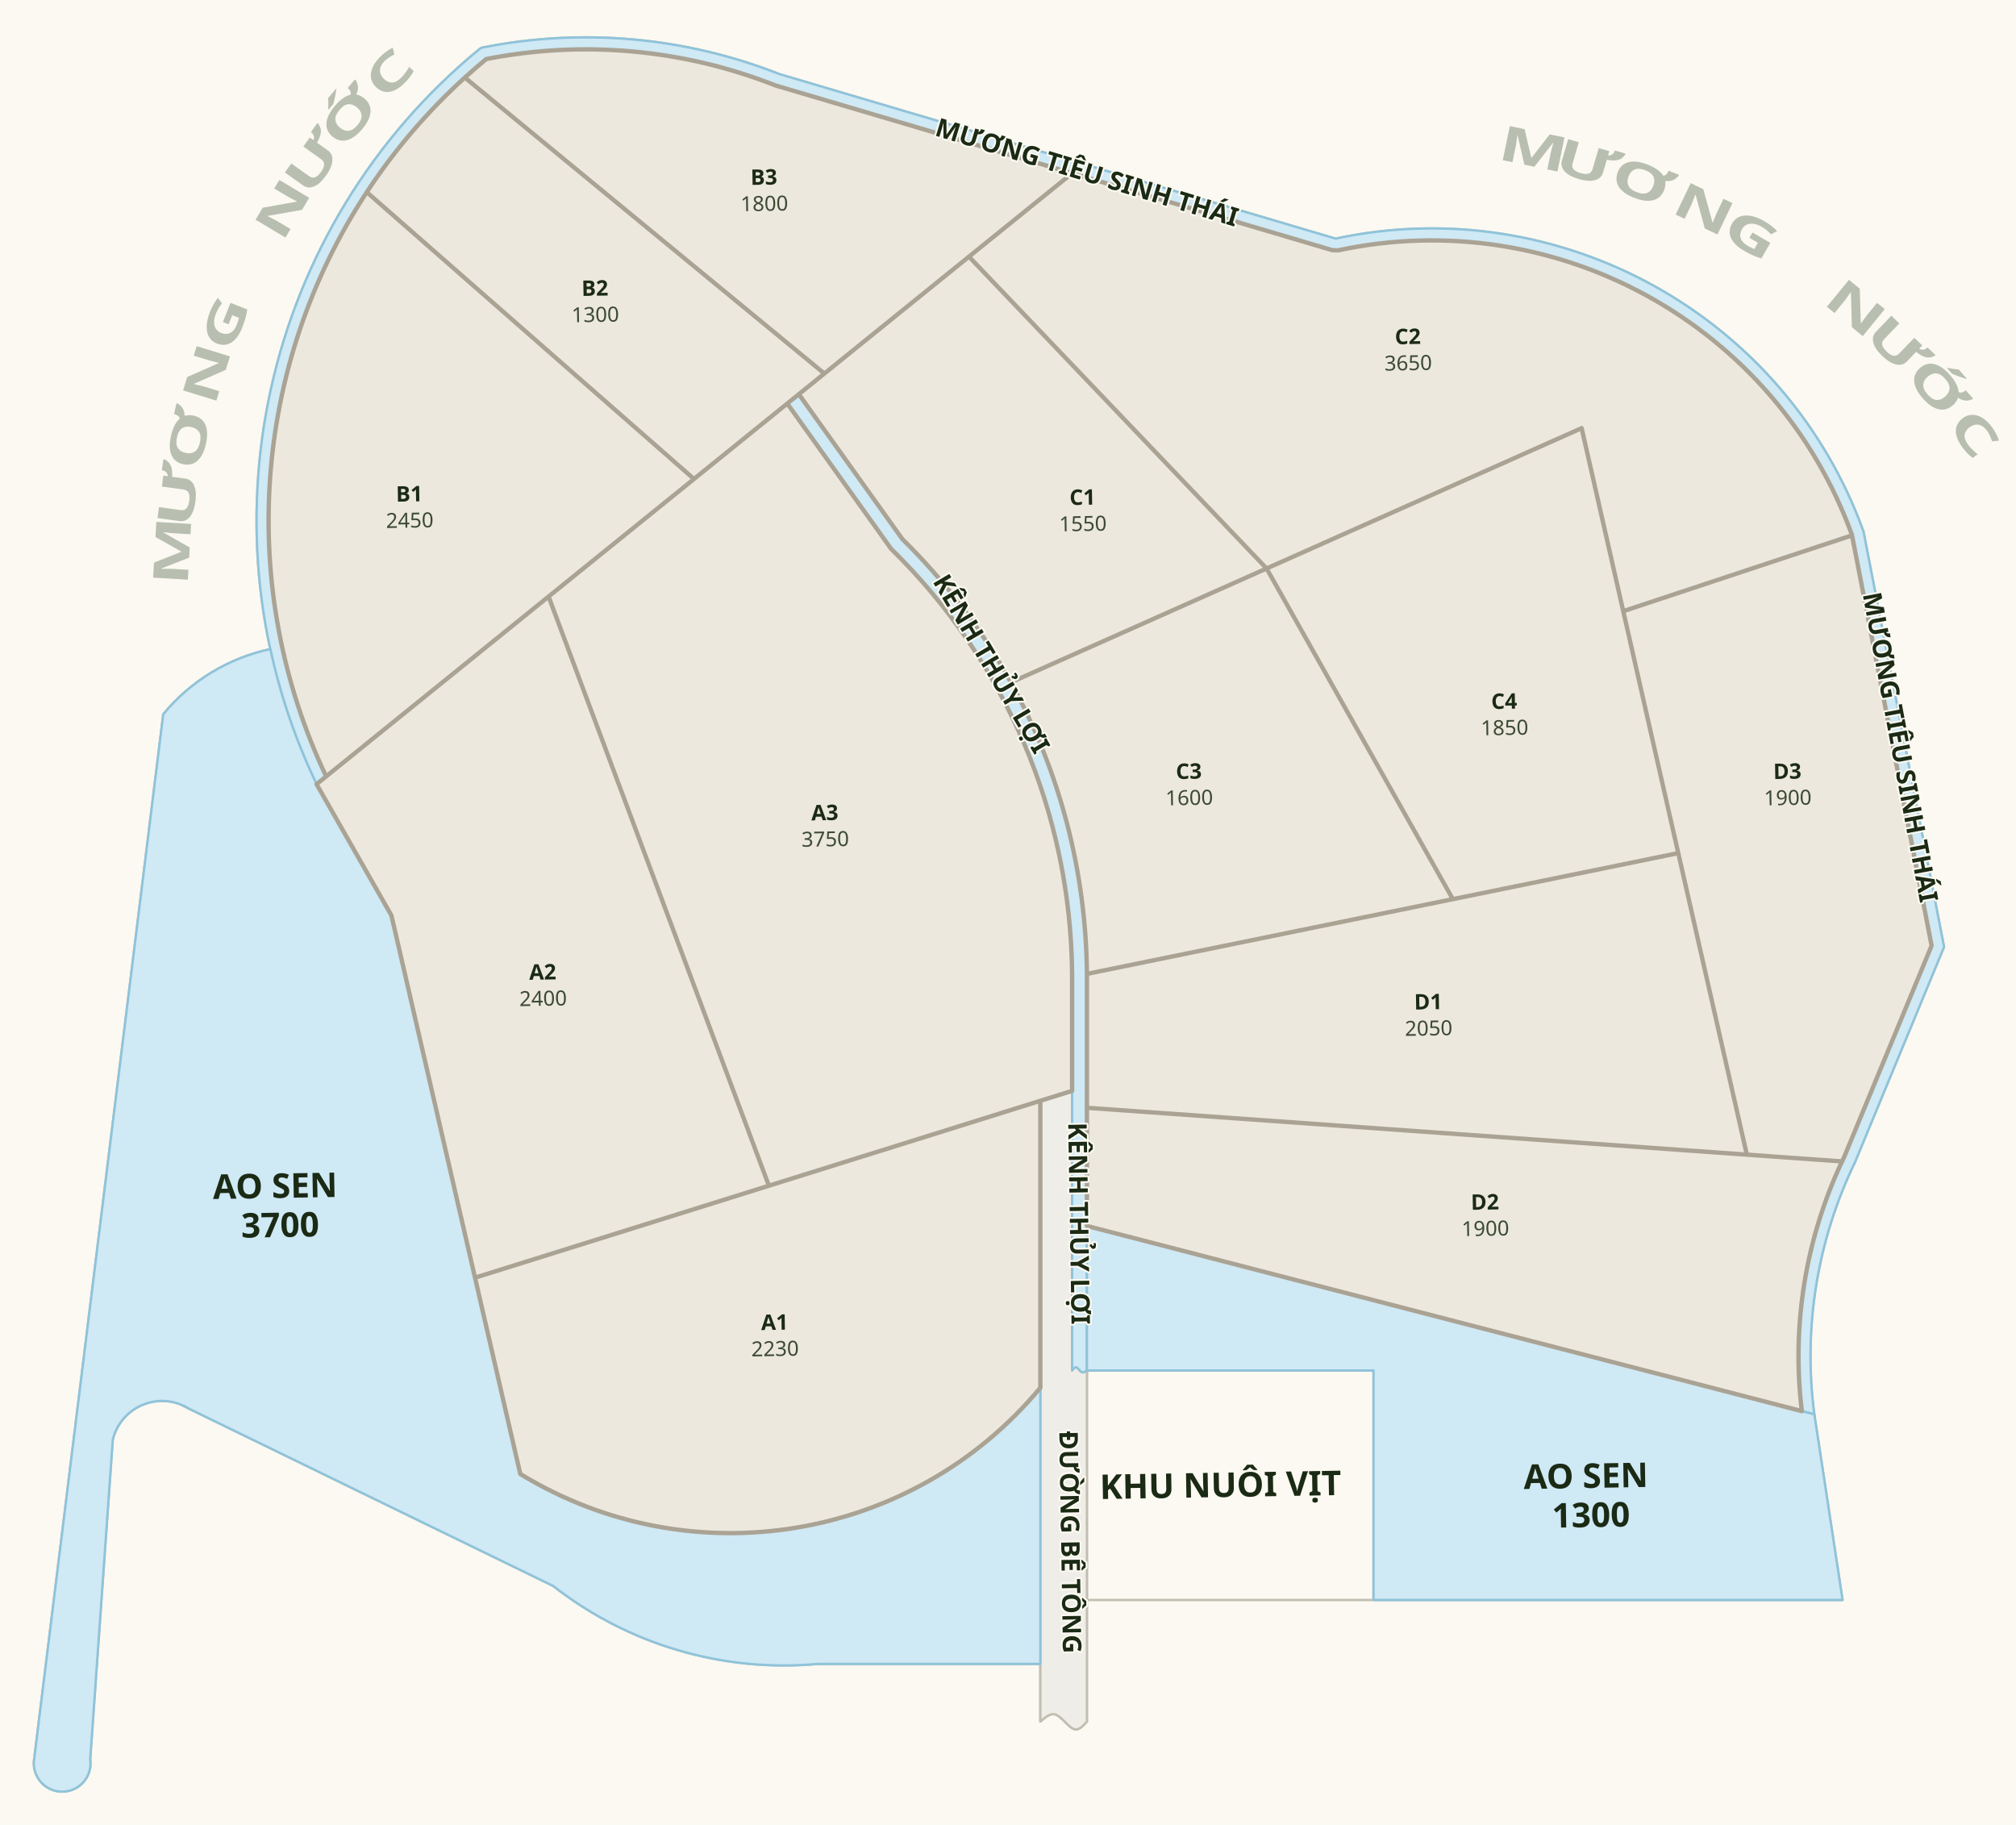
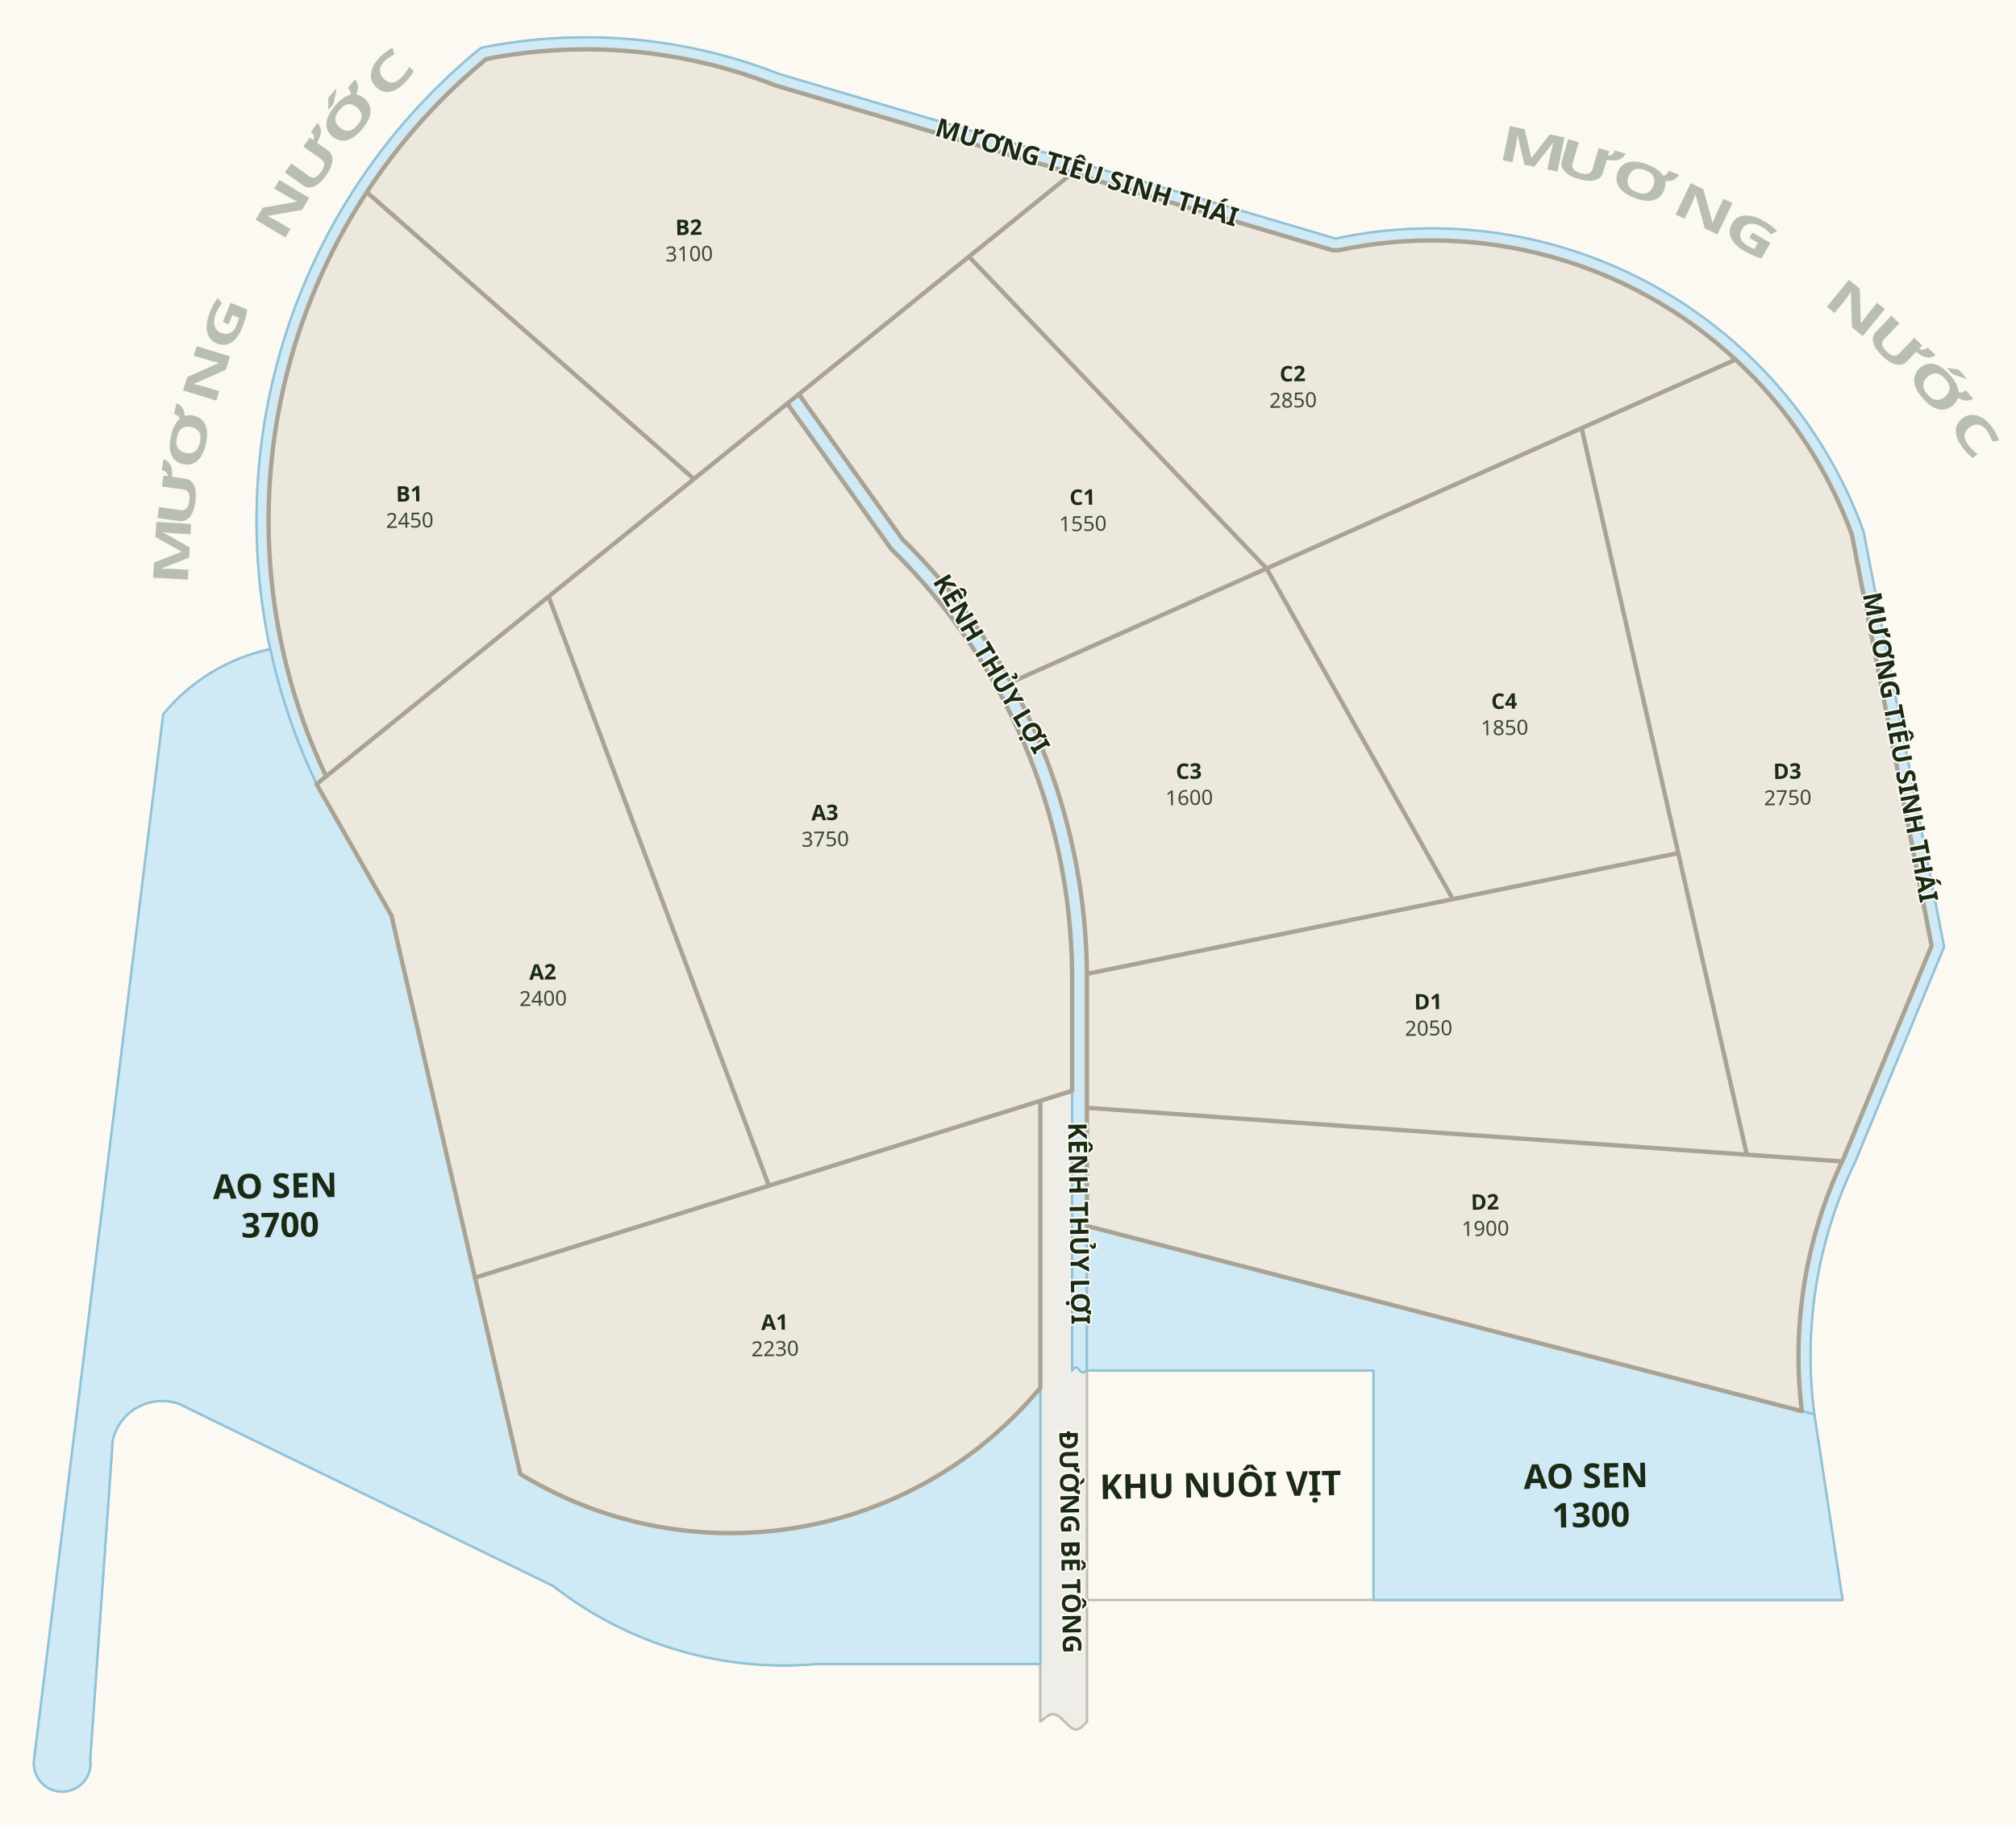
<svg xmlns="http://www.w3.org/2000/svg" viewBox="0 0 6010 5440" role="img" aria-labelledby="tl1-title" font-family="'Be Vietnam Pro', system-ui, sans-serif">
  <rect width="6010" height="5440" fill="#fbf9f1" />
  <g id="tl1-dia-hinh">
    <path fill="none" stroke="#c2beb2" stroke-width="7" stroke-linecap="round" stroke-linejoin="round" d="     M3101.438 3325.295 L3101.438 4136.795     M1551.078 4393.887 A1201.651 1201.651 0 0 0 3101.438 4136.795     M1551.078 4393.887 L1166.949 2729.06     M1166.949 2729.06 L943.73 2337.565     M1430.871 145.129 A1817.867 1817.867 0 0 0 943.73 2337.565     M2323.576 220.925 L3230.011 489.042     M3230.011 489.042 L3981.609 711.358     M5555.384 1584.572 A1369.052 1369.052 0 0 0 3981.609 711.358     M5555.384 1584.572 L5795.523 2822.747     M5795.523 2822.747 L5529.802 3464.855     M5529.802 3464.855 A1326.102 1326.102 0 0 0 5408.788 4216.131     M3240.269 3654.473 L5408.788 4216.131     M3240.269 3654.473 L3240.269 2903.149     M3240.269 2903.149 A1837.825 1837.825 0 0 0 2690.114 1607.113     M2690.114 1607.113 L2690.114 1607.113     M2690.114 1607.113 L2381.422 1175.15     M943.73 2337.565 L3196.252 516.337     M1416.057 3808.705 L3101.438 3281.453     M3101.438 3325.295 L3101.438 3281.453     M3101.438 3325.295 L3101.438 3281.453     M2292.206 3534.612 L1635.413 1778.32     M2068.86 1427.866 L1093.471 572.758     M1385.773 231.186 L2457.585 1113.57     M3240.269 3302.218 L5491.485 3462.134     M5207.599 3441.968 L4715.079 1276.326     M4839.158 1821.907 L5521.166 1595.911     M4715.079 1276.326 L3013.603 2034.182     M3240.269 2903.149 L5003.172 2543.091     M4331.129 2680.35 L3775.904 1694.645     M3775.904 1694.645 L2888.649 765.043     M3240.269 3654.473 L3240.269 4769.494     M3240.269 4769.494 L5492.961 4769.494     M5492.961 4769.494 L5408.788 4216.131     M3101.438 4136.795 L3101.438 4960.145     M3101.438 4960.145 L2436.88 4960.145     M1649.191 4727.676 A1116.415 1116.415 0 0 0 2436.88 4960.145     M1649.191 4727.676 L533.966 4184.899     M336.158 4291.641 L268.903 5244.405     M564.097 4199.564 A151.352 151.352 0 0 0 336.158 4291.641     M101.79 5244.405 L486.696 2129.147     M805.872 1934.952 A567.242 567.242 0 0 0 486.696 2129.147     M3240.269 4085.342 L4094.701 4085.342     M4094.701 4085.342 L4094.701 4769.494     M101.79 5244.405 A84.412 84.412 0 1 0 268.903 5244.405     M2323.576 220.925 A1574.501 1574.501 0 0 0 1437.629 141.956     M1437.629 141.956 A26.443 26.443 0 0 0 1430.871 145.129     M2654.176 1632.795 L2347.012 1202.972     M3196.099 2903.517 A1793.654 1793.654 0 0 0 2659.167 1638.631     M3196.098 3654.473 L3196.098 2903.149     M3196.098 3654.473 L3196.098 4085.342     M3240.269 4769.494 L3240.269 5131.864     M3101.438 4960.145 L3101.438 5131.864     M3101.438 5131.864 C3115.046 5120.085 3128.654 5108.306 3141.909 5109.871 C3165.311 5112.633 3187.611 5156.986 3209.386 5155.256 C3219.76 5154.432 3230.015 5143.148 3240.269 5131.864     M3101.438 3281.453 L3196.098 3251.839     M2659.167 1638.631 L2654.176 1632.795     M1449.57 176.035 A1782.117 1782.117 0 0 0 972.317 2314.452     M2310.473 254.188 A1538.75 1538.75 0 0 0 1449.57 176.035     M2313.435 255.208 L3219.871 523.324     M3219.871 523.324 L3971.468 745.64     M5520.821 1594.13 L5758.381 2819.005     M5497.622 3449.282 A1361.853 1361.853 0 0 0 5371.53 4206.481     M5758.381 2819.005 L5496.769 3451.185     M5520.821 1594.13 A1333.302 1333.302 0 0 0 3989.085 746.318     M3971.468 745.64 L3989.085 746.318     M3196.098 4085.342 C3199.996 4080.483 3203.894 4075.623 3207.653 4075.788 C3213.52 4076.045 3219.051 4088.536 3225.844 4090.503 C3230.292 4091.791 3235.281 4088.567 3240.269 4085.342     M2656.43 1635.95 L2347.012 1202.972     M3196.098 2903.334 A1793.654 1793.654 0 0 0 2656.43 1635.95     M3196.252 516.337 L2311.923 254.76     M2311.923 254.76 A1538.75 1538.75 0 0 0 1449.57 176.035     M486.696 2129.147 L101.385 5247.687   " />
    <path fill="#efede7" stroke="#c2beb2" stroke-width="7" stroke-linejoin="round" d="M3101.438 5131.864 C3115.046 5120.085 3128.654 5108.306 3141.909 5109.871 C3165.311 5112.633 3187.611 5156.986 3209.386 5155.256 C3219.76 5154.432 3230.015 5143.148 3240.269 5131.864 L3240.269 4769.494 L3240.269 4085.342 C3235.281 4088.567 3230.292 4091.791 3225.844 4090.503 C3219.051 4088.536 3213.52 4076.045 3207.653 4075.788 C3203.894 4075.623 3199.996 4080.483 3196.098 4085.342 L3196.098 3654.473 L3196.098 3251.839 L3101.438 3281.453 L3101.438 3325.295 L3101.438 4136.795 L3101.438 4960.145 L3101.438 5131.864 Z" />
    <g fill="#cfe9f5" stroke="#8fc3da" stroke-width="7" stroke-linejoin="round">
      <path data-zone="kenh-thuy-loi" d="M3196.098 4085.342 C3199.996 4080.483 3203.894 4075.623 3207.653 4075.788 C3213.52 4076.045 3219.051 4088.536 3225.844 4090.503 C3230.292 4091.791 3235.281 4088.567 3240.269 4085.342 L3240.269 3654.473 L3240.269 2903.149 A1837.825 1837.825 0 0 0 2690.114 1607.113 L2381.422 1175.15 L2347.012 1202.972 L2654.176 1632.795 L2659.167 1638.631 A1793.654 1793.654 0 0 1 3196.098 2903.334 L3196.098 3654.473 L3196.098 4085.342 Z" />
      <path data-zone="muong-tieu-sinh-thai" d="M1449.57 176.035 A1538.75 1538.75 0 0 1 2311.923 254.76 L3196.252 516.337 L3219.871 523.324 L3971.468 745.64 L3989.085 746.318 A1333.302 1333.302 0 0 1 5520.821 1594.13 L5758.381 2819.005 L5497.165 3450.228 A1361.853 1361.853 0 0 0 5371.53 4206.481 L5408.788 4216.131 A1326.102 1326.102 0 0 1 5529.802 3464.855 L5795.523 2822.747 L5555.384 1584.572 A1369.052 1369.052 0 0 0 3981.609 711.358 L3230.011 489.042 L2323.576 220.925 A1574.501 1574.501 0 0 0 1437.629 141.956 A26.443 26.443 0 0 0 1430.871 145.129 A1817.867 1817.867 0 0 0 943.73 2337.565 L972.317 2314.452 A1782.117 1782.117 0 0 1 1449.57 176.035 Z" />
      <path data-zone="ao-sen-1300" d="M5408.788 4216.131 L3240.269 3654.473 L3240.269 4085.342 L4094.701 4085.342 L4094.701 4769.494 L5492.961 4769.494 L5408.788 4216.131 Z" />
      <path data-zone="ao-sen-3700" d="M3101.438 4136.795 A1201.651 1201.651 0 0 1 1551.078 4393.887 L1166.949 2729.06 L943.73 2337.565 A1817.867 1817.867 0 0 1 805.872 1934.952 A567.242 567.242 0 0 0 486.696 2129.147 L101.385 5247.687 A84.412 84.412 0 1 0 268.903 5244.405 L336.158 4291.641 A151.352 151.352 0 0 1 564.097 4199.564 L1649.191 4727.676 A1116.415 1116.415 0 0 0 2436.88 4960.145 L3101.438 4960.145 L3101.438 4136.795 Z" />
    </g>
  </g>
-   <path fill="#ece8de" stroke="#aaa394" stroke-width="13" stroke-linecap="round" stroke-linejoin="round" d="     M3101.438 3325.295 L3101.438 3281.453 L1416.057 3808.705 L1551.078 4393.887 A1201.651 1201.651 0 0 0 3101.438 4136.795 L3101.438 3325.295 Z     M1635.413 1778.32 L943.73 2337.565 L1166.949 2729.06 L1416.057 3808.705 L2292.206 3534.612 L1635.413 1778.32 Z     M2656.43 1635.95 L2347.012 1202.972 L1635.413 1778.32 L2292.206 3534.612 L3101.438 3281.453 L3196.098 3251.839 L3196.098 2903.334 A1793.654 1793.654 0 0 0 2656.43 1635.95 Z     M2068.86 1427.866 L1093.471 572.758 A1782.117 1782.117 0 0 0 972.317 2314.452 L2068.86 1427.866 Z     M1385.773 231.186 A1782.117 1782.117 0 0 0 1093.471 572.758 L2068.86 1427.866 L2457.585 1113.57 L1385.773 231.186 Z     M3196.252 516.337 L2311.923 254.76 A1538.75 1538.75 0 0 0 1449.57 176.035 A1782.117 1782.117 0 0 0 1385.773 231.186 L2457.585 1113.57 L3196.252 516.337 Z     M2888.649 765.043 L2381.422 1175.15 L2690.114 1607.113 A1837.825 1837.825 0 0 1 3013.603 2034.182 L3775.904 1694.645 L2888.649 765.043 Z     M3989.085 746.318 L3971.468 745.64 L3219.871 523.324 L3196.252 516.337 L2888.649 765.043 L3775.904 1694.645 L4715.079 1276.326 L4839.158 1821.907 L5521.166 1595.911 L5520.821 1594.13 A1333.302 1333.302 0 0 0 3989.085 746.318 Z     M3775.904 1694.645 L3013.603 2034.182 A1837.825 1837.825 0 0 1 3240.269 2903.149 L4331.129 2680.35 L3775.904 1694.645 Z     M4715.079 1276.326 L3775.904 1694.645 L4331.129 2680.35 L5003.172 2543.091 L4715.079 1276.326 Z     M5003.172 2543.091 L3240.269 2903.149 L3240.269 3302.218 L5207.599 3441.968 L5003.172 2543.091 Z     M5491.485 3462.134 L3240.269 3302.218 L3240.269 3654.473 L5371.53 4206.481 A1361.853 1361.853 0 0 1 5491.485 3462.134 Z     M5521.166 1595.911 L4839.158 1821.907 L5207.599 3441.968 L5491.485 3462.134 A1361.853 1361.853 0 0 1 5497.165 3450.228 L5758.381 2819.005 L5521.166 1595.911 Z   " />
+   <path fill="#ece8de" stroke="#aaa394" stroke-width="13" stroke-linecap="round" stroke-linejoin="round" d="     M3101.438 3325.295 L3101.438 3281.453 L1416.057 3808.705 L1551.078 4393.887 A1201.651 1201.651 0 0 0 3101.438 4136.795 L3101.438 3325.295 Z     M1635.413 1778.32 L943.73 2337.565 L1166.949 2729.06 L1416.057 3808.705 L2292.206 3534.612 L1635.413 1778.32 Z     M2656.43 1635.95 L2347.012 1202.972 L1635.413 1778.32 L2292.206 3534.612 L3101.438 3281.453 L3196.098 3251.839 L3196.098 2903.334 A1793.654 1793.654 0 0 0 2656.43 1635.95 Z     M2068.86 1427.866 L1093.471 572.758 A1782.117 1782.117 0 0 0 972.317 2314.452 L2068.86 1427.866 Z     M3196.252 516.337 L2311.923 254.76 A1538.75 1538.75 0 0 0 1449.57 176.035 A1782.117 1782.117 0 0 0 1093.471 572.758 L2068.86 1427.866 L2457.585 1113.57 L3196.252 516.337 Z     M2888.649 765.043 L2381.422 1175.15 L2690.114 1607.113 A1837.825 1837.825 0 0 1 3013.603 2034.182 L3775.904 1694.645 L2888.649 765.043 Z     M3989.085 746.318 L3971.468 745.64 L3219.871 523.324 L3196.252 516.337 L2888.649 765.043 L3775.904 1694.645 L4715.079 1276.326 L5173.928 1071.949 A1333.302 1333.302 0 0 0 3989.085 746.318 Z     M3775.904 1694.645 L3013.603 2034.182 A1837.825 1837.825 0 0 1 3240.269 2903.149 L4331.129 2680.35 L3775.904 1694.645 Z     M4715.079 1276.326 L3775.904 1694.645 L4331.129 2680.35 L5003.172 2543.091 L4839.158 1821.907 L4715.079 1276.326 Z     M5003.172 2543.091 L3240.269 2903.149 L3240.269 3302.218 L5207.599 3441.968 L5003.172 2543.091 Z     M5491.485 3462.134 L3240.269 3302.218 L3240.269 3654.473 L5371.53 4206.481 A1361.853 1361.853 0 0 1 5491.485 3462.134 Z     M5173.928 1071.949 L4715.079 1276.326 L5003.172 2543.091 L5207.599 3441.968 L5491.485 3462.134 A1361.853 1361.853 0 0 1 5497.165 3450.228 L5758.381 2819.005 L5520.821 1594.13 A1333.302 1333.302 0 0 0 5173.928 1071.949 Z   " />
  <g fill="#1b2a14" font-weight="600">
    <g id="tl1-ma-thua" text-anchor="middle">
      <text data-dxf="AF4" transform="translate(2308.511 3894.235) rotate(-0.95604)" font-size="64" y="70">A1</text>
      <text data-dxf="B05" transform="translate(1617.002 2850.072) rotate(-0.95604)" font-size="64" y="70">A2</text>
      <text data-dxf="B14" transform="translate(2458.091 2375.044) rotate(-0.95604)" font-size="64" y="70">A3</text>
      <text data-dxf="B23" transform="translate(1219.384 1424.837) rotate(-0.95604)" font-size="64" y="70">B1</text>
-       <text data-dxf="B32" transform="translate(1772.591 811.5534) rotate(-0.95604)" font-size="64" y="70">B2</text>
-       <text data-dxf="B41" transform="translate(2276.511 480.5863) rotate(-0.95604)" font-size="64" y="70">B3</text>
+       <text data-dxf="B32" transform="translate(2052.374 630.3228) rotate(-0.95604)" font-size="64" y="70">B2</text>
      <text data-dxf="B50" transform="translate(3226.181 1434.843) rotate(-0.95604)" font-size="64" y="70">C1</text>
-       <text data-dxf="B5F" transform="translate(4196.011 955.7069) rotate(-0.95604)" font-size="64" y="70">C2</text>
+       <text data-dxf="B5F" transform="translate(3852.673 1066.714) rotate(-0.95604)" font-size="64" y="70">C2</text>
      <text data-dxf="B6E" transform="translate(3543.222 2251.669) rotate(-0.95604)" font-size="64" y="70">C3</text>
      <text data-dxf="B7D" transform="translate(4483.239 2042.924) rotate(-0.95604)" font-size="64" y="70">C4</text>
      <text data-dxf="B8C" transform="translate(5327.513 2251.669) rotate(-0.95604)" font-size="64" y="70">D3</text>
      <text data-dxf="B9B" transform="translate(4256.938 2938.79) rotate(-0.95604)" font-size="64" y="70">D1</text>
      <text data-dxf="D8C" transform="translate(4426.024 3535.832) rotate(-0.95604)" font-size="64" y="70">D2</text>
    </g>
  </g>
  <g fill="#3c4a33">
    <g id="tl1-dien-tich" text-anchor="middle">
      <text data-dxf="AF4" transform="translate(2308.511 3894.235) rotate(-0.95604)" font-size="62" y="148">2230</text>
      <text data-dxf="B05" transform="translate(1617.002 2850.072) rotate(-0.95604)" font-size="62" y="148">2400</text>
      <text data-dxf="B14" transform="translate(2458.091 2375.044) rotate(-0.95604)" font-size="62" y="148">3750</text>
      <text data-dxf="B23" transform="translate(1219.384 1424.837) rotate(-0.95604)" font-size="62" y="148">2450</text>
-       <text data-dxf="B32" transform="translate(1772.591 811.5534) rotate(-0.95604)" font-size="62" y="148">1300</text>
-       <text data-dxf="B41" transform="translate(2276.511 480.5863) rotate(-0.95604)" font-size="62" y="148">1800</text>
+       <text data-dxf="B32" transform="translate(2052.374 630.3228) rotate(-0.95604)" font-size="62" y="148">3100</text>
      <text data-dxf="B50" transform="translate(3226.181 1434.843) rotate(-0.95604)" font-size="62" y="148">1550</text>
-       <text data-dxf="B5F" transform="translate(4196.011 955.7069) rotate(-0.95604)" font-size="62" y="148">3650</text>
+       <text data-dxf="B5F" transform="translate(3852.673 1066.714) rotate(-0.95604)" font-size="62" y="148">2850</text>
      <text data-dxf="B6E" transform="translate(3543.222 2251.669) rotate(-0.95604)" font-size="62" y="148">1600</text>
      <text data-dxf="B7D" transform="translate(4483.239 2042.924) rotate(-0.95604)" font-size="62" y="148">1850</text>
-       <text data-dxf="B8C" transform="translate(5327.513 2251.669) rotate(-0.95604)" font-size="62" y="148">1900</text>
+       <text data-dxf="B8C" transform="translate(5327.513 2251.669) rotate(-0.95604)" font-size="62" y="148">2750</text>
      <text data-dxf="B9B" transform="translate(4256.938 2938.79) rotate(-0.95604)" font-size="62" y="148">2050</text>
      <text data-dxf="D8C" transform="translate(4426.024 3535.832) rotate(-0.95604)" font-size="62" y="148">1900</text>
    </g>
  </g>
  <g id="tl1-nhan-dia-hinh" fill="#1b2a14" font-weight="600">
    <g text-anchor="middle">
      <text data-dxf="C04" transform="translate(3637.836 4392.672) rotate(-0.95604)" font-size="101.746">
        <tspan x="0" y="70">KHU NUÔI VỊT</tspan>
      </text>
      <text data-dxf="C22" transform="translate(4740.395 4365.4) rotate(-0.95604)" font-size="101.746">
        <tspan x="0" y="70">AO SEN</tspan>
        <tspan x="0" y="186.69">1300</tspan>
      </text>
      <text data-dxf="C40" transform="translate(832.7314 3500.89) rotate(-0.95604)" font-size="101.746">
        <tspan x="0" y="70">AO SEN</tspan>
        <tspan x="0" y="186.69">3700</tspan>
      </text>
      <g font-size="77" stroke="#fbf9f1" stroke-width="11" stroke-linejoin="round" paint-order="stroke">
        <text data-dxf="C5E" transform="translate(3203.404 4596.623) rotate(89.04396)">
          <tspan x="0" y="40">ĐƯỜNG BÊ TÔNG</tspan>
        </text>
        <text data-dxf="C7C" transform="translate(3229.452 3646.804) rotate(89.04396)">
          <tspan x="0" y="40">KÊNH THỦY LỢI</tspan>
        </text>
        <text data-dxf="C8B" transform="translate(2966.747 1971.992) rotate(59.4647)">
          <tspan x="0" y="40">KÊNH THỦY LỢI</tspan>
        </text>
        <text data-dxf="D6E" transform="translate(3244.18 501.1684) rotate(16.90605)">
          <tspan x="0" y="40">MƯƠNG TIÊU SINH THÁI</tspan>
        </text>
        <text data-dxf="D7D" transform="translate(5678 2225) rotate(79.44983)">
          <tspan x="0" y="40">MƯƠNG TIÊU SINH THÁI</tspan>
        </text>
      </g>
    </g>
    <g fill="#a8b0a0" opacity=".8" letter-spacing="6">
      <g data-dxf="D3D" aria-label="MƯƠNG NƯỚC">
        <text transform="translate(558.9656 1747.541) rotate(-86.68973) scale(1.5 1)" font-size="145.351">M</text>
        <text transform="translate(569.7401 1576.858) rotate(-82.09449) scale(1.5 1)" font-size="145.351">Ư</text>
        <text transform="translate(593.7486 1407.411) rotate(-77.49924) scale(1.5 1)" font-size="145.351">Ơ</text>
        <text transform="translate(639.2351 1213.037) rotate(-72.90399) scale(1.5 1)" font-size="145.351">N</text>
        <text transform="translate(689.5192 1054.687) rotate(-68.30875) scale(1.5 1)" font-size="145.351">G</text>
        <text transform="translate(840.8906 724.9892) rotate(-59.11826) scale(1.5 1)" font-size="145.351">N</text>
        <text transform="translate(923.0356 589.3907) rotate(-54.52301) scale(1.5 1)" font-size="145.351">Ư</text>
        <text transform="translate(1022.747 450.2992) rotate(-49.92776) scale(1.5 1)" font-size="145.351">Ớ</text>
        <text transform="translate(1147.964 304.1833) rotate(-45.33252) scale(1.5 1)" font-size="145.351">C</text>
      </g>
      <g data-dxf="D52" aria-label="MƯƠNG NƯỚC">
        <text transform="translate(4460.778 473.5246) rotate(11.72431) scale(1.5 1)" font-size="145.351">M</text>
        <text transform="translate(4628.047 509.1583) rotate(16.31956) scale(1.5 1)" font-size="145.351">Ư</text>
        <text transform="translate(4792.157 557.7029) rotate(20.9148) scale(1.5 1)" font-size="145.351">Ơ</text>
        <text transform="translate(4977.783 631.1417) rotate(25.51005) scale(1.5 1)" font-size="145.351">N</text>
        <text transform="translate(5127.071 704.0552) rotate(30.1053) scale(1.5 1)" font-size="145.351">G</text>
        <text transform="translate(5431.07 902.0405) rotate(39.29579) scale(1.5 1)" font-size="145.351">N</text>
        <text transform="translate(5553.19 1003.143) rotate(43.89104) scale(1.5 1)" font-size="145.351">Ư</text>
        <text transform="translate(5676.194 1122.134) rotate(48.48628) scale(1.5 1)" font-size="145.351">Ớ</text>
        <text transform="translate(5802.414 1267.383) rotate(53.08153) scale(1.5 1)" font-size="145.351">C</text>
      </g>
    </g>
  </g>
</svg>
